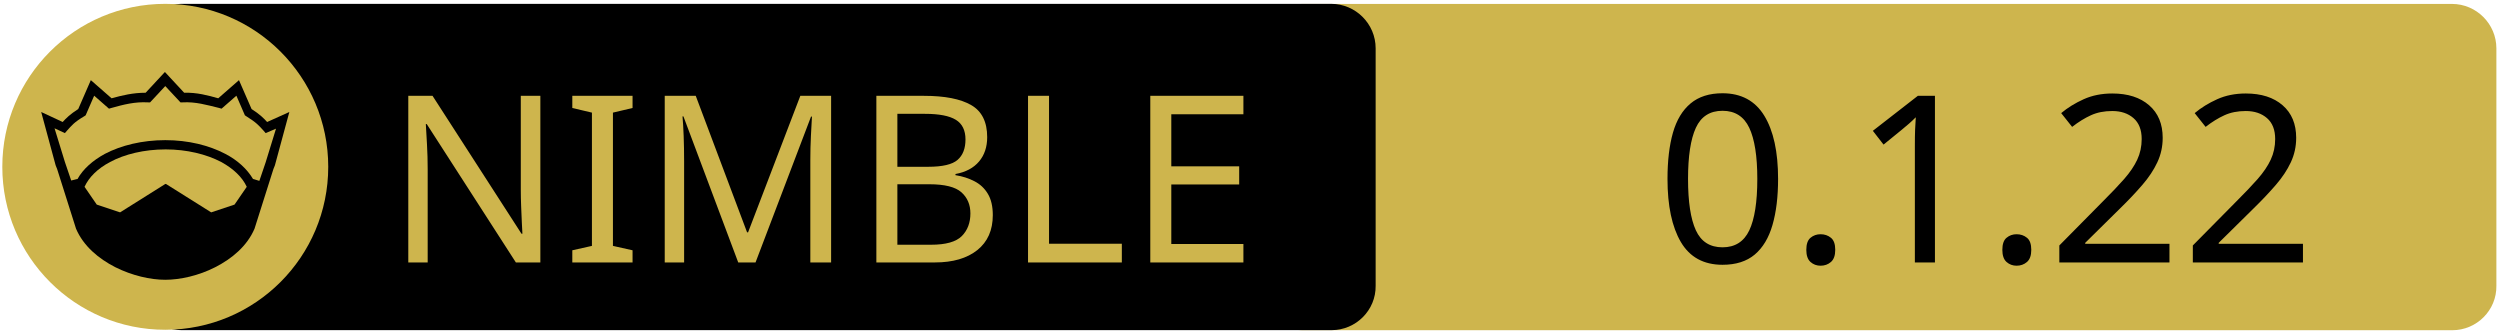
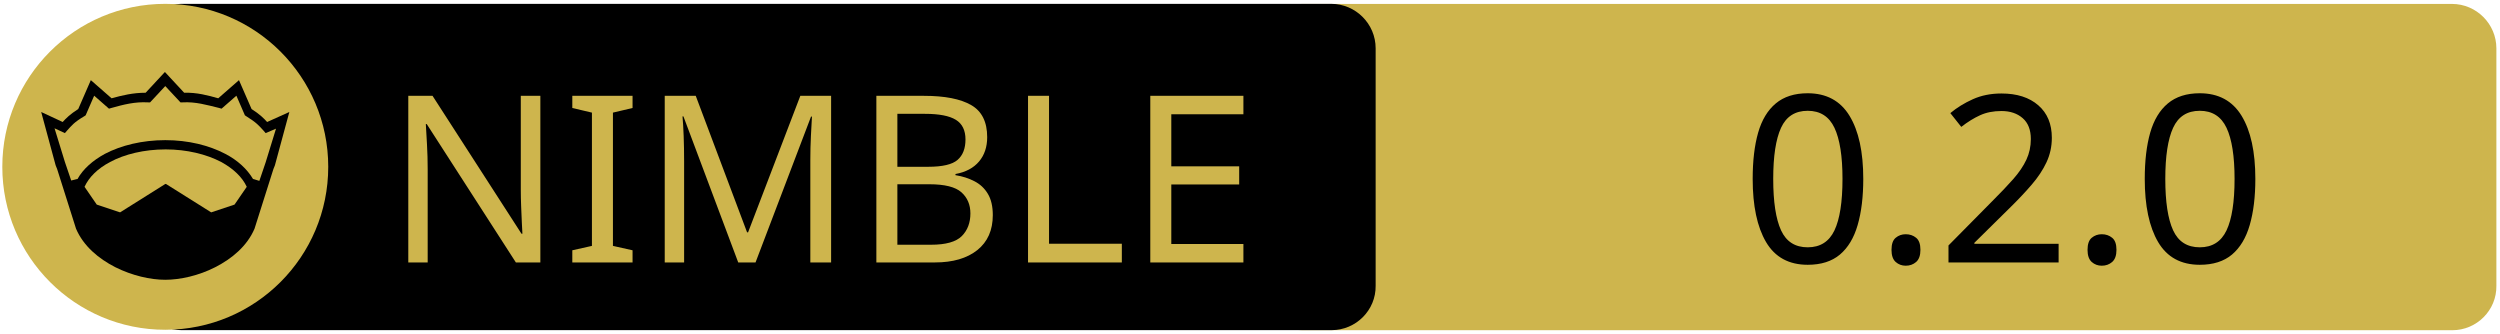
<svg xmlns="http://www.w3.org/2000/svg" xmlns:xlink="http://www.w3.org/1999/xlink" width="675" height="90" xml:space="preserve" version="1.1">
  <a xlink:href="https://github.com/nim-windowing/surfer">
    <g>
      <path fill="#CEB54D" id="svg_15" d="m662.123,89.159l-310.5,0c-6.6,0 -12,-5.4 -12,-12l0,-64.1c0,-6.6 5.4,-12 12,-12l310.4,0c6.6,0 12,5.4 12,12l0,64.1c0.1,6.6 -5.3,12 -11.9,12z" />
      <path id="svg_1" d="m359.524,89.139l-310.5,0c-6.6,0 -12,-5.4 -12,-12l0,-64.1c0,-6.6 5.4,-12 12,-12l310.4,0c6.6,0 12,5.4 12,12l0,64.1c0.1,6.6 -5.3,12 -11.9,12z" />
      <rect id="svg_2" fill="none" height="45.9" width="315.3" class="st0" y="24.539" x="60.224" />
      <circle id="svg_4" fill="#CEB54D" r="44" cy="45.039" cx="44.624" class="st1" />
      <g id="XMLID_4_">
        <path id="svg_5" d="m78.124,30.239l-3.9,14.4l-0.4,1l-5.1,16.1c0,0 0,0 0,0c-2,4.7 -6.1,8.1 -10.6,10.4c-4.5,2.3 -9.5,3.4 -13.5,3.4c-4,0 -8.9,-1.1 -13.5,-3.4c-4.5,-2.3 -8.6,-5.7 -10.6,-10.4c0,0 0,0 0,0l-5.1,-16.1l-0.4,-1l-3.9,-14.4l5.8,2.7c0.9,-1 2,-2.1 4.2,-3.5l3.4,-7.8l5.6,4.9c2.9,-0.8 5.8,-1.5 9.2,-1.5l5.2,-5.6l5.2,5.6c3.4,-0.1 6.4,0.7 9.2,1.5l5.6,-4.9l3.4,7.8c2.2,1.4 3.3,2.5 4.2,3.5l6,-2.7z" />
        <g id="XMLID_6_">
          <g id="svg_6">
            <path id="svg_7" fill="#CEB54D" d="m66.624,50.439l-3.3,4.8l-6.3,2.1l-12.1,-7.6c-0.1,-0.1 -0.3,-0.1 -0.4,0l-12.1,7.6l-6.3,-2.1l-3.3,-4.8c1.2,-2.6 3.5,-4.9 6.9,-6.7c3.9,-2.1 9.2,-3.4 15,-3.4c5.7,0 11,1.3 15,3.4c3.3,1.8 5.7,4.1 6.9,6.7z" class="st1" />
          </g>
          <g id="svg_8" />
        </g>
        <g id="XMLID_5_">
          <g id="svg_9">
            <path id="svg_10" fill="#CEB54D" d="m74.524,34.739l-2.8,9.1l-1.7,5l-1.6,-0.5c0,0 -0.1,0 -0.1,0c-1.6,-2.7 -4.2,-5.1 -7.5,-6.8c-4.4,-2.3 -10,-3.7 -16.2,-3.7c-6.2,0 -11.9,1.4 -16.3,3.7c-3.3,1.8 -5.9,4.1 -7.4,6.8c0,0 -0.1,0 -0.1,0l-1.6,0.4l-1.7,-5l-2.8,-9.1l2.8,1.3l0.6,-0.7c1.2,-1.3 1.8,-2.2 4.7,-3.9l0.3,-0.2l2.3,-5.3l4,3.5l0.7,-0.2c3.2,-0.9 6.3,-1.7 9.8,-1.5l0.6,0l4.1,-4.4l4.1,4.4l0.6,0c3.5,-0.2 6.5,0.7 9.8,1.5l0.7,0.2l4,-3.5l2.3,5.3l0.3,0.2c2.9,1.8 3.5,2.6 4.7,3.9l0.6,0.7l2.8,-1.2z" class="st1" />
          </g>
          <g id="svg_11" />
        </g>
      </g>
      <text x="-442" y="-350.021" id="svg_16" font-size="63px" font-family="'PT Sans Caption', 'Tahoma', 'Helvetica Neue Medium', 'PT Sans', sans-serif" fill="#CEB54D" class="st1 st2 st3" transform="matrix(1 0 0 1 546.13 420.879)">NIMBLE</text>
-       <text x="-99.0" y="-350.012" id="svg_17" font-size="63.012px" font-family="'PT Sans Caption', 'Tahoma', 'Helvetica Neue Medium', 'PT Sans', sans-serif" fill="#000000" class="st1 st2 st3" transform="matrix(1 0 0 1 546.13 420.879)">0.1.22</text>
+       <text x="-76.0" y="-350.012" id="svg_17" font-size="63.012px" font-family="'PT Sans Caption', 'Tahoma', 'Helvetica Neue Medium', 'PT Sans', sans-serif" fill="#000000" class="st1 st2 st3" transform="matrix(1 0 0 1 546.13 420.879)">0.2.0</text>
    </g>
  </a>
</svg>
